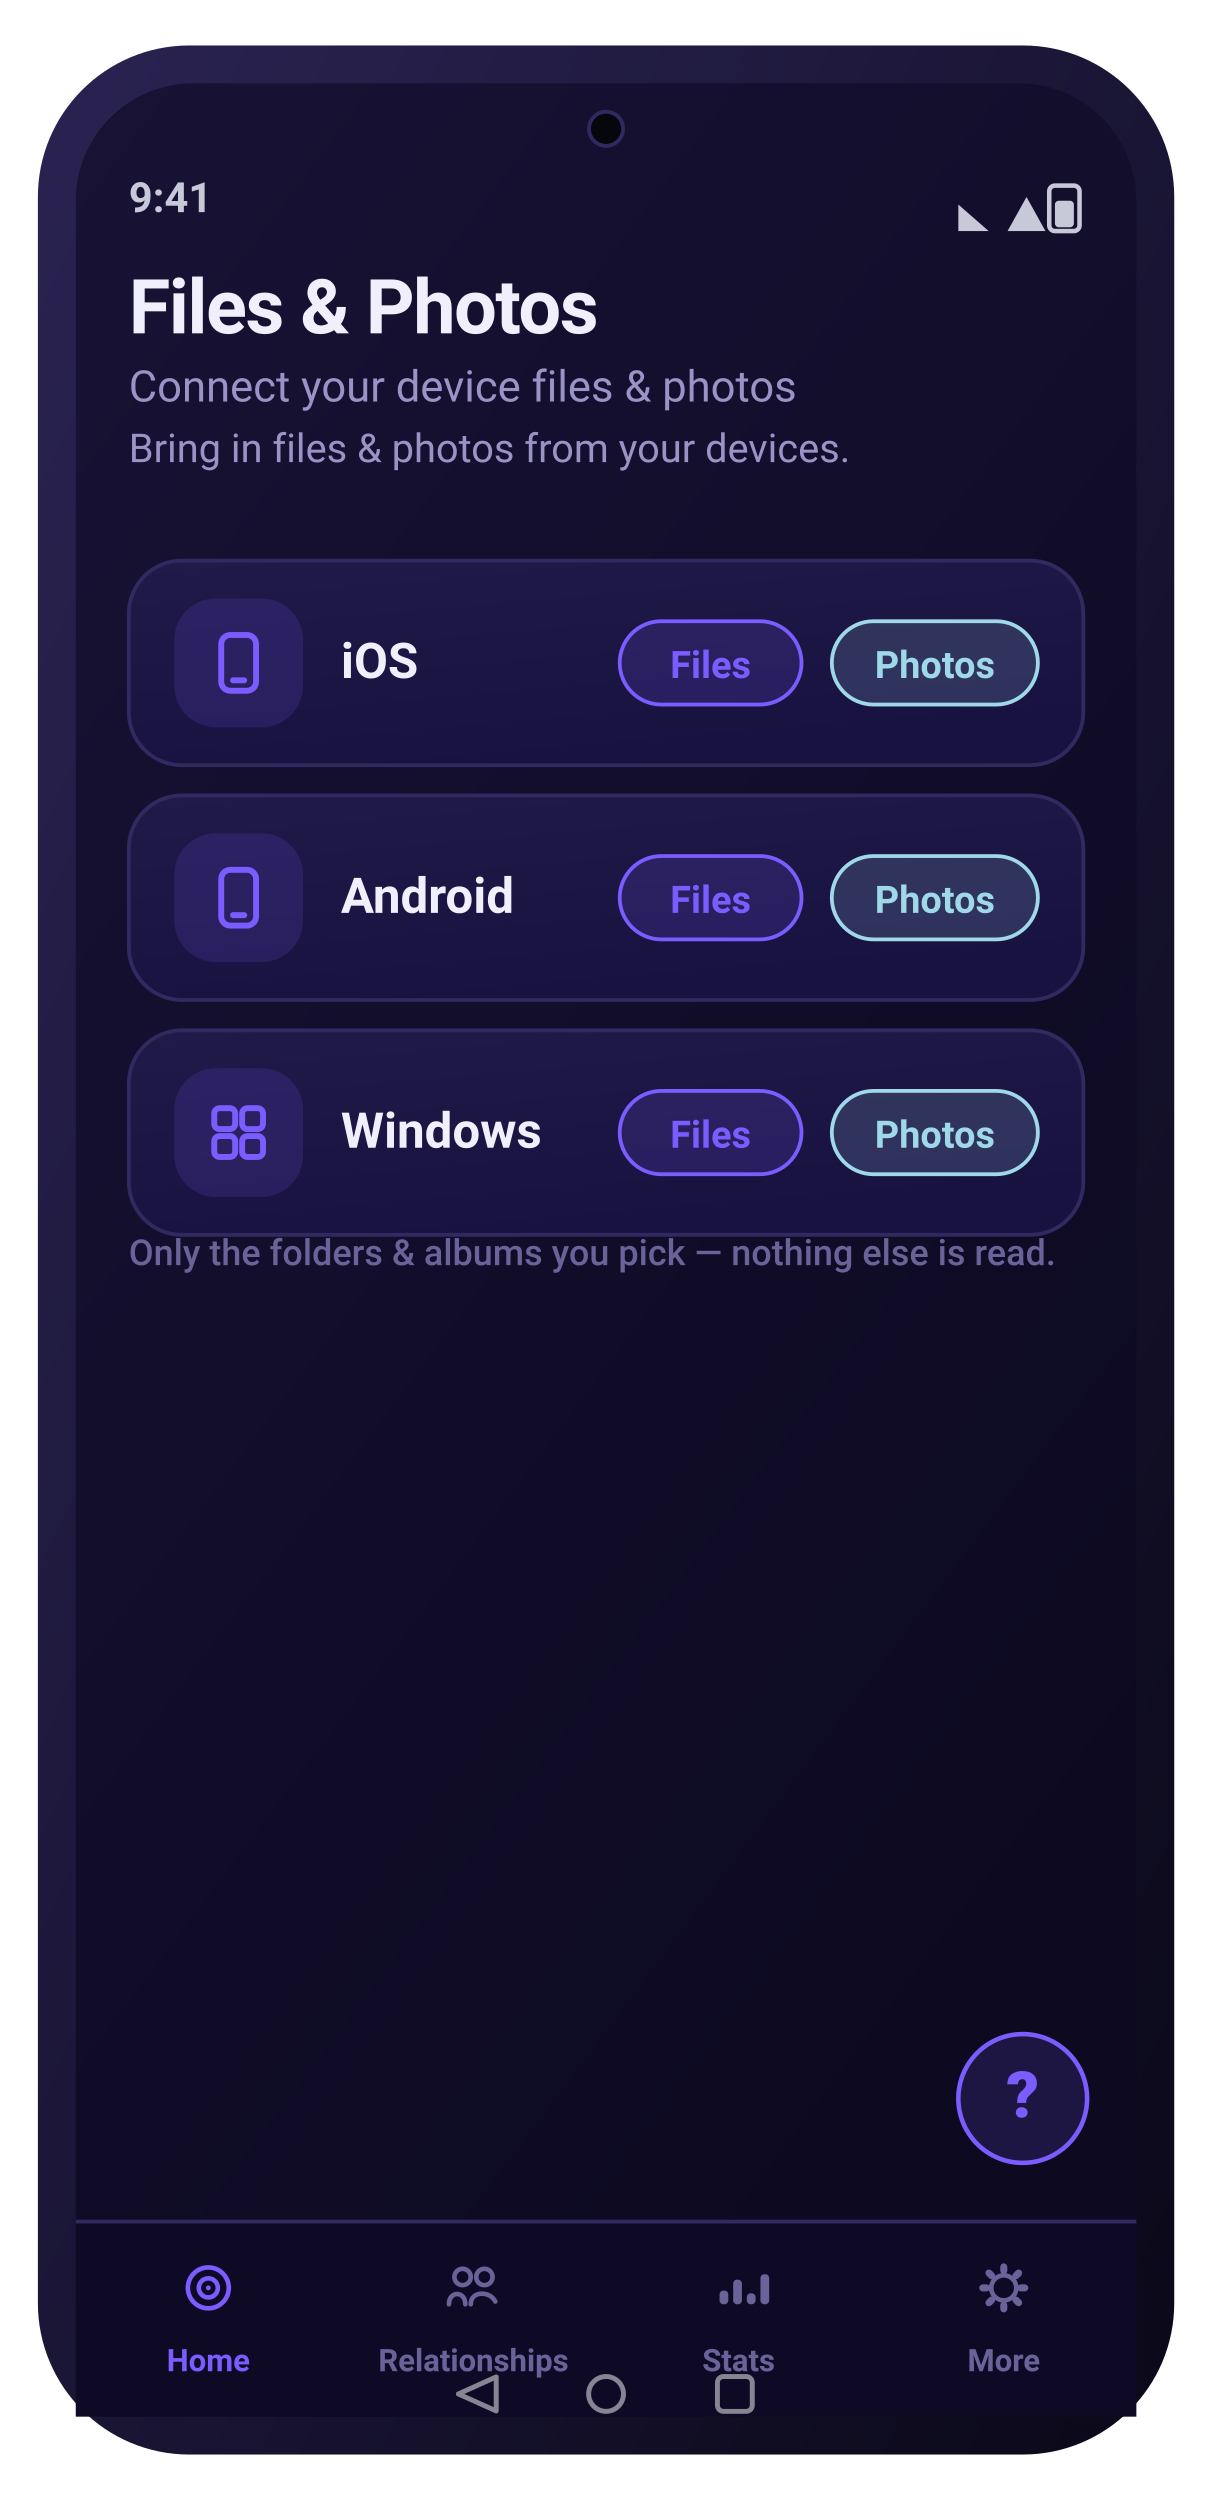
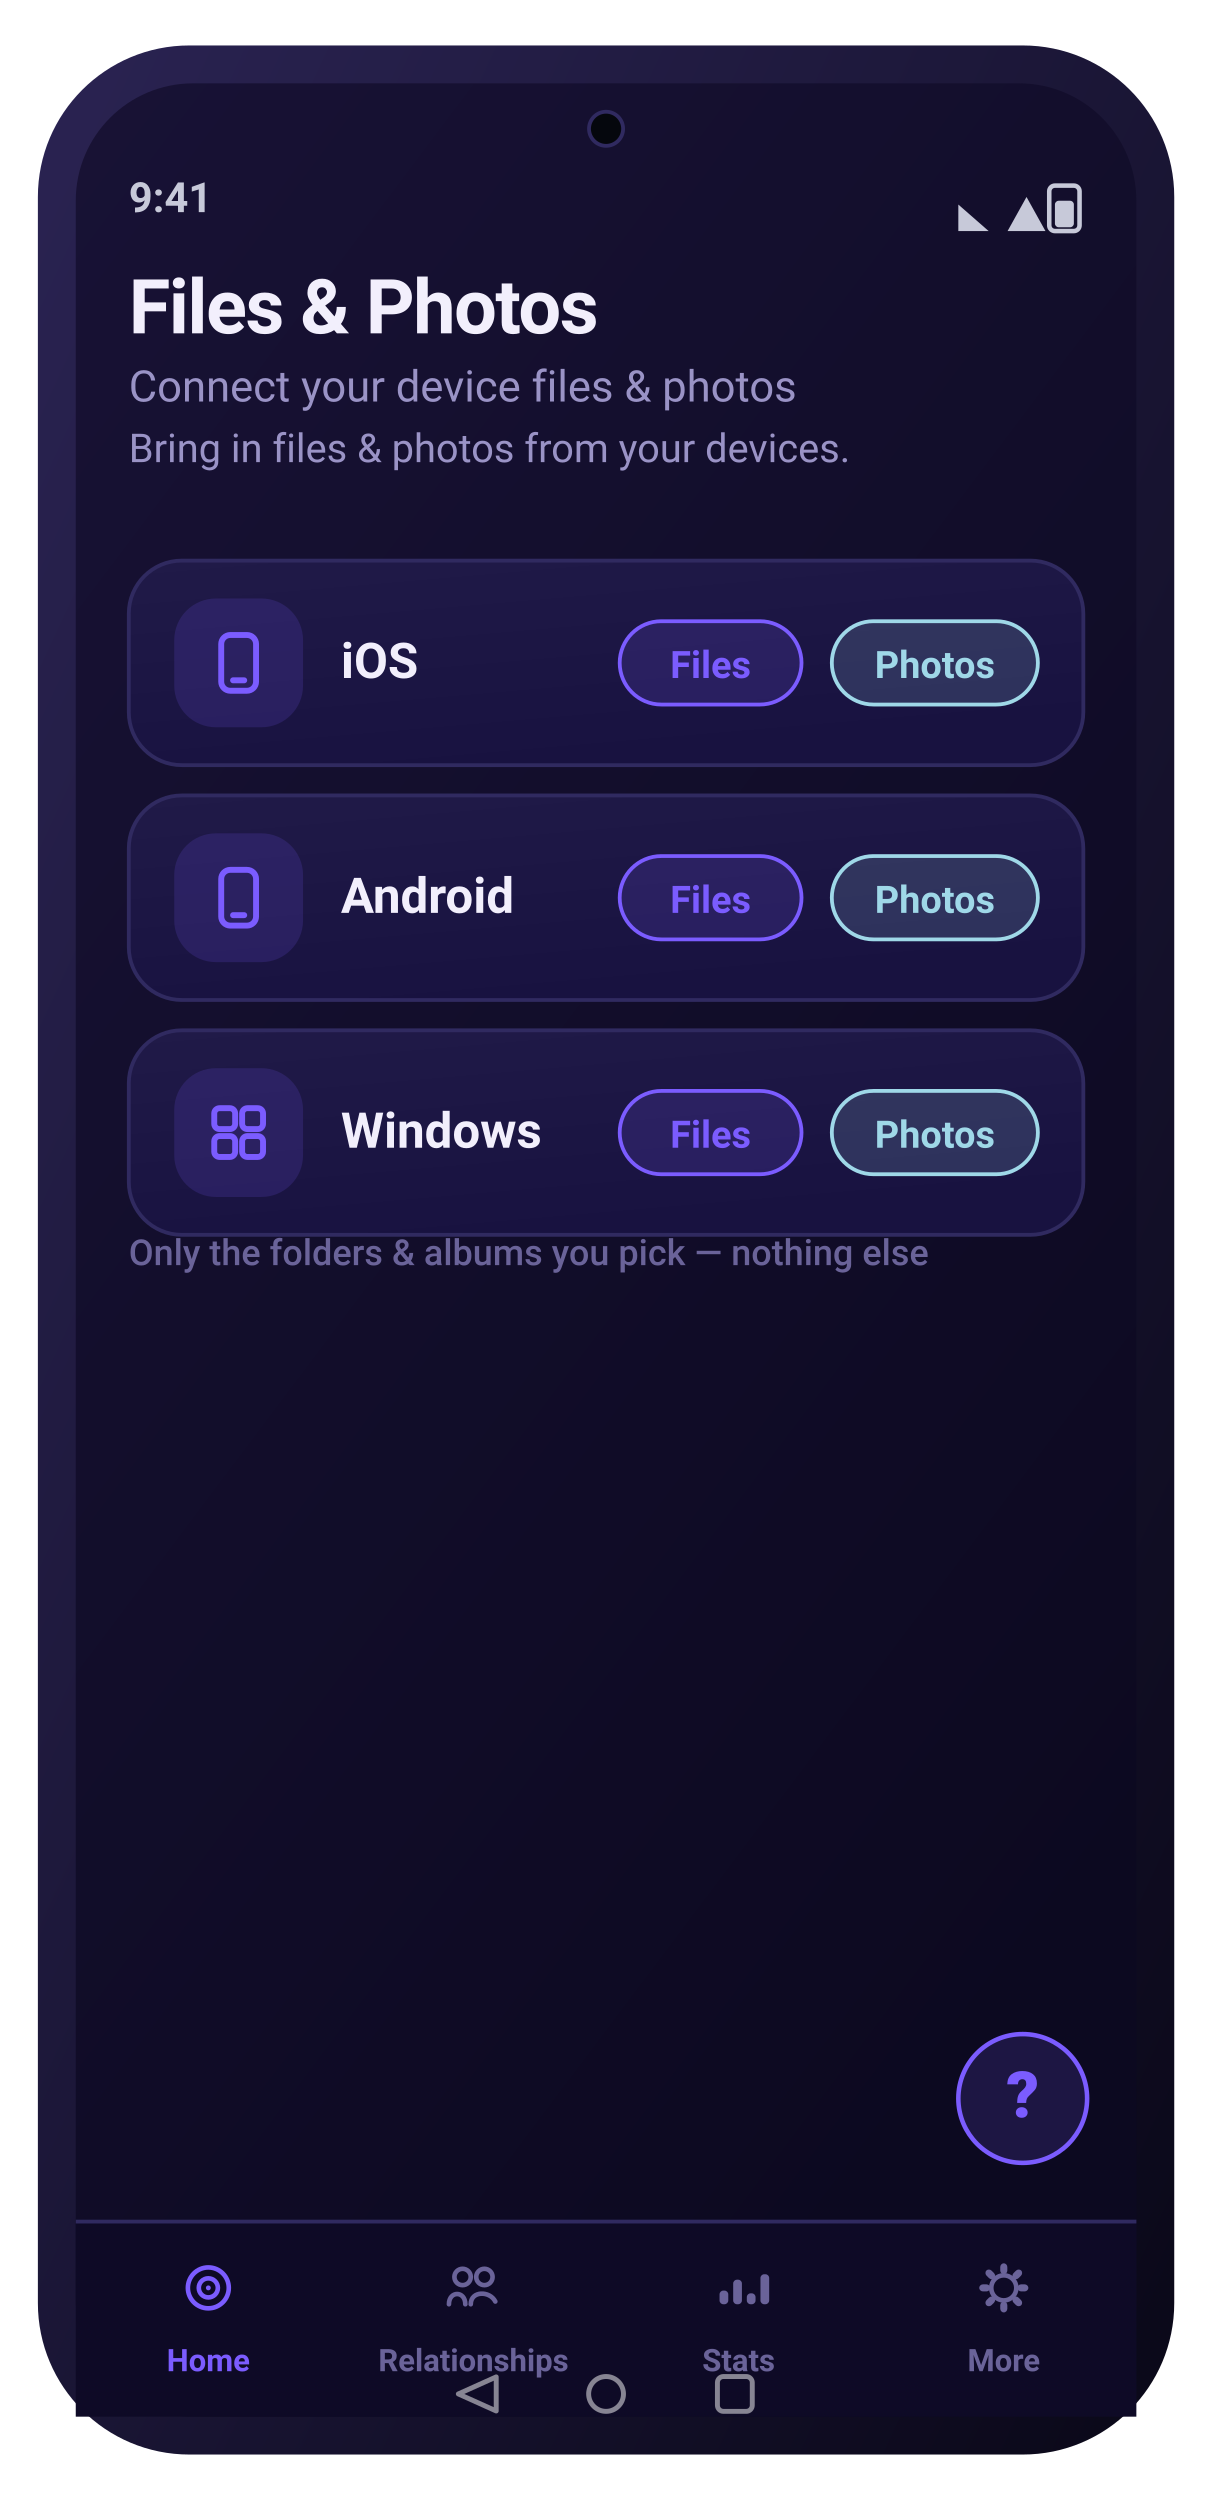
<svg xmlns="http://www.w3.org/2000/svg" width="320" height="660" viewBox="0 0 320 660" role="img" aria-label="Files &amp; Photos screen">
  <defs>
    <linearGradient id="gScr" x1="0" y1="0" x2="0.6" y2="1">
      <stop offset="0" stop-color="#181235" />
      <stop offset="1" stop-color="#0c0920" />
    </linearGradient>
    <linearGradient id="gFrame" x1="0" y1="0" x2="1" y2="1">
      <stop offset="0" stop-color="#2a2352" />
      <stop offset="1" stop-color="#0a0818" />
    </linearGradient>
    <linearGradient id="gCard" x1="0" y1="0" x2="0.4" y2="1">
      <stop offset="0" stop-color="#201a48" />
      <stop offset="1" stop-color="#181240" />
    </linearGradient>
    <linearGradient id="gBrand" x1="0" y1="0" x2="1" y2="0">
      <stop offset="0" stop-color="#7b5cff" />
      <stop offset="1" stop-color="#9d7bff" />
    </linearGradient>
    <linearGradient id="gAmber" x1="0" y1="0" x2="1" y2="0">
      <stop offset="0" stop-color="#ffb84d" />
      <stop offset="1" stop-color="#ffd27a" />
    </linearGradient>
    <linearGradient id="mV" x1="0" y1="0" x2="1" y2="0">
      <stop offset="0" stop-color="#7b5cff" />
      <stop offset="1" stop-color="#9d7bff" />
    </linearGradient>
    <linearGradient id="mA" x1="0" y1="0" x2="1" y2="0">
      <stop offset="0" stop-color="#ffb84d" />
      <stop offset="1" stop-color="#ff9f45" />
    </linearGradient>
    <linearGradient id="mG" x1="0" y1="0" x2="1" y2="0">
      <stop offset="0" stop-color="#5fb87a" />
      <stop offset="1" stop-color="#7bc47f" />
    </linearGradient>
    <linearGradient id="mC" x1="0" y1="0" x2="1" y2="0">
      <stop offset="0" stop-color="#6bb6d6" />
      <stop offset="1" stop-color="#9fd8e8" />
    </linearGradient>
    <radialGradient id="orb" cx="36%" cy="30%" r="78%">
      <stop offset="0" stop-color="#d9ccff" />
      <stop offset="38%" stop-color="#7b5cff" />
      <stop offset="78%" stop-color="#3f3bc0" />
      <stop offset="100%" stop-color="#140f34" />
    </radialGradient>
    <radialGradient id="glow" cx="50%" cy="50%" r="50%">
      <stop offset="0" stop-color="#7b5cff" stop-opacity="0.5" />
      <stop offset="1" stop-color="#7b5cff" stop-opacity="0" />
    </radialGradient>
  </defs>
  <rect x="10.0" y="12.0" width="300.0" height="636.0" rx="40" fill="url(#gFrame)" />
  <rect x="20.0" y="22.0" width="280.0" height="616.0" rx="31" fill="url(#gScr)" />
  <circle cx="160.0" cy="34" r="4.5" fill="#05070d" />
  <circle cx="160.0" cy="34" r="4.5" fill="none" stroke="#302a60" stroke-width="1" />
  <text x="34.0" y="56.0" font-family="-apple-system,BlinkMacSystemFont,'SF Pro Display','SF Pro Text','Segoe UI',Roboto,system-ui,sans-serif" font-size="11" font-weight="600" fill="#c7c9d9" text-anchor="start">9:41</text>
  <rect x="277.0" y="49.0" width="8.0" height="12.0" rx="1.5" fill="none" stroke="#c7c9d9" stroke-width="1.2" />
  <rect x="278.5" y="53.0" width="5.0" height="7.0" rx="1" fill="#c7c9d9" />
  <path d="M266 61 L271 52 L276 61 Z" fill="#c7c9d9" />
  <path d="M253 61 L253 54 L261 61 Z" fill="#c7c9d9" />
  <text x="34.0" y="88.0" font-family="-apple-system,BlinkMacSystemFont,'SF Pro Display','SF Pro Text','Segoe UI',Roboto,system-ui,sans-serif" font-size="20" font-weight="700" fill="#f2effc" text-anchor="start" letter-spacing="-0.4">Files &amp; Photos</text>
  <text x="34.0" y="106.0" font-family="-apple-system,BlinkMacSystemFont,'SF Pro Display','SF Pro Text','Segoe UI',Roboto,system-ui,sans-serif" font-size="11.5" font-weight="400" fill="#9a93c6" text-anchor="start">Connect your device files &amp; photos</text>
  <text x="34.0" y="122.0" font-family="-apple-system,BlinkMacSystemFont,'SF Pro Display','SF Pro Text','Segoe UI',Roboto,system-ui,sans-serif" font-size="10.5" font-weight="400" fill="#9a93c6" text-anchor="start">Bring in files &amp; photos from your devices.</text>
  <rect x="34.0" y="148.0" width="252.0" height="54.0" rx="14" fill="url(#gCard)" stroke="#302a60" stroke-width="1" />
  <rect x="46.0" y="158.0" width="34.0" height="34.0" rx="11" fill="rgba(123,92,255,0.16)" />
  <rect x="58.4" y="167.64" width="9.2" height="14.72" rx="2.4" fill="none" stroke="#7b5cff" stroke-width="1.56" stroke-linecap="round" stroke-linejoin="round" />
  <path d="M61.528 179.6 h2.944" fill="none" stroke="#7b5cff" stroke-width="1.56" stroke-linecap="round" stroke-linejoin="round" />
  <text x="90.0" y="179.0" font-family="-apple-system,BlinkMacSystemFont,'SF Pro Display','SF Pro Text','Segoe UI',Roboto,system-ui,sans-serif" font-size="13" font-weight="700" fill="#f2effc" text-anchor="start">iOS</text>
  <rect x="219.6" y="164.0" width="54.4" height="22.0" rx="11" fill="rgba(159,216,232,0.16)" stroke="#9fd8e8" stroke-width="1" />
  <text x="246.8" y="179.0" font-family="-apple-system,BlinkMacSystemFont,'SF Pro Display','SF Pro Text','Segoe UI',Roboto,system-ui,sans-serif" font-size="10" font-weight="700" fill="#9fd8e8" text-anchor="middle">Photos</text>
  <rect x="163.6" y="164.0" width="48.0" height="22.0" rx="11" fill="rgba(123,92,255,0.16)" stroke="#7b5cff" stroke-width="1" />
  <text x="187.6" y="179.0" font-family="-apple-system,BlinkMacSystemFont,'SF Pro Display','SF Pro Text','Segoe UI',Roboto,system-ui,sans-serif" font-size="10" font-weight="700" fill="#7b5cff" text-anchor="middle">Files</text>
  <rect x="34.0" y="210.0" width="252.0" height="54.0" rx="14" fill="url(#gCard)" stroke="#302a60" stroke-width="1" />
  <rect x="46.0" y="220.0" width="34.0" height="34.0" rx="11" fill="rgba(123,92,255,0.16)" />
  <rect x="58.4" y="229.64" width="9.2" height="14.72" rx="2.4" fill="none" stroke="#7b5cff" stroke-width="1.56" stroke-linecap="round" stroke-linejoin="round" />
  <path d="M61.528 241.6 h2.944" fill="none" stroke="#7b5cff" stroke-width="1.56" stroke-linecap="round" stroke-linejoin="round" />
  <text x="90.0" y="241.0" font-family="-apple-system,BlinkMacSystemFont,'SF Pro Display','SF Pro Text','Segoe UI',Roboto,system-ui,sans-serif" font-size="13" font-weight="700" fill="#f2effc" text-anchor="start">Android</text>
  <rect x="219.6" y="226.0" width="54.4" height="22.0" rx="11" fill="rgba(159,216,232,0.16)" stroke="#9fd8e8" stroke-width="1" />
  <text x="246.8" y="241.0" font-family="-apple-system,BlinkMacSystemFont,'SF Pro Display','SF Pro Text','Segoe UI',Roboto,system-ui,sans-serif" font-size="10" font-weight="700" fill="#9fd8e8" text-anchor="middle">Photos</text>
  <rect x="163.6" y="226.0" width="48.0" height="22.0" rx="11" fill="rgba(123,92,255,0.16)" stroke="#7b5cff" stroke-width="1" />
  <text x="187.6" y="241.0" font-family="-apple-system,BlinkMacSystemFont,'SF Pro Display','SF Pro Text','Segoe UI',Roboto,system-ui,sans-serif" font-size="10" font-weight="700" fill="#7b5cff" text-anchor="middle">Files</text>
  <rect x="34.0" y="272.0" width="252.0" height="54.0" rx="14" fill="url(#gCard)" stroke="#302a60" stroke-width="1" />
  <rect x="46.0" y="282.0" width="34.0" height="34.0" rx="11" fill="rgba(123,92,255,0.16)" />
  <rect x="56.56" y="292.56" width="5.52" height="5.52" rx="1.4" fill="none" stroke="#7b5cff" stroke-width="1.56" stroke-linecap="round" stroke-linejoin="round" />
  <rect x="63.92" y="292.56" width="5.52" height="5.52" rx="1.4" fill="none" stroke="#7b5cff" stroke-width="1.56" stroke-linecap="round" stroke-linejoin="round" />
  <rect x="56.56" y="299.92" width="5.52" height="5.52" rx="1.4" fill="none" stroke="#7b5cff" stroke-width="1.56" stroke-linecap="round" stroke-linejoin="round" />
  <rect x="63.92" y="299.92" width="5.52" height="5.52" rx="1.4" fill="none" stroke="#7b5cff" stroke-width="1.56" stroke-linecap="round" stroke-linejoin="round" />
  <text x="90.0" y="303.0" font-family="-apple-system,BlinkMacSystemFont,'SF Pro Display','SF Pro Text','Segoe UI',Roboto,system-ui,sans-serif" font-size="13" font-weight="700" fill="#f2effc" text-anchor="start">Windows</text>
  <rect x="219.6" y="288.0" width="54.4" height="22.0" rx="11" fill="rgba(159,216,232,0.16)" stroke="#9fd8e8" stroke-width="1" />
  <text x="246.8" y="303.0" font-family="-apple-system,BlinkMacSystemFont,'SF Pro Display','SF Pro Text','Segoe UI',Roboto,system-ui,sans-serif" font-size="10" font-weight="700" fill="#9fd8e8" text-anchor="middle">Photos</text>
  <rect x="163.6" y="288.0" width="48.0" height="22.0" rx="11" fill="rgba(123,92,255,0.16)" stroke="#7b5cff" stroke-width="1" />
  <text x="187.6" y="303.0" font-family="-apple-system,BlinkMacSystemFont,'SF Pro Display','SF Pro Text','Segoe UI',Roboto,system-ui,sans-serif" font-size="10" font-weight="700" fill="#7b5cff" text-anchor="middle">Files</text>
-   <text x="34.0" y="334.0" font-family="-apple-system,BlinkMacSystemFont,'SF Pro Display','SF Pro Text','Segoe UI',Roboto,system-ui,sans-serif" font-size="9.5" font-weight="500" fill="#6a6399" text-anchor="start">Only the folders &amp; albums you pick — nothing else is read.</text>
+   <text x="34.0" y="334.0" font-family="-apple-system,BlinkMacSystemFont,'SF Pro Display','SF Pro Text','Segoe UI',Roboto,system-ui,sans-serif" font-size="9.5" font-weight="500" fill="#6a6399" text-anchor="start">Only the folders &amp; albums you pick — nothing else</text>
  <rect x="20.0" y="586.0" width="280.0" height="52.0" rx="0" fill="#0e0a26" />
  <rect x="20" y="586" width="280" height="1" fill="#302a60" />
  <circle cx="55.0" cy="604" r="5.4" fill="none" stroke="#7b5cff" stroke-width="1.22" stroke-linecap="round" stroke-linejoin="round" />
  <circle cx="55.0" cy="604" r="2.52" fill="none" stroke="#7b5cff" stroke-width="1.22" stroke-linecap="round" stroke-linejoin="round" />
  <circle cx="55.0" cy="604" r="0.648" fill="#7b5cff" />
  <text x="55.0" y="626.0" font-family="-apple-system,BlinkMacSystemFont,'SF Pro Display','SF Pro Text','Segoe UI',Roboto,system-ui,sans-serif" font-size="8.2" font-weight="600" fill="#7b5cff" text-anchor="middle">Home</text>
  <circle cx="122.12" cy="601.12" r="2.16" fill="none" stroke="#6a6399" stroke-width="1.22" stroke-linecap="round" stroke-linejoin="round" />
  <circle cx="127.88" cy="601.12" r="2.16" fill="none" stroke="#6a6399" stroke-width="1.22" stroke-linecap="round" stroke-linejoin="round" />
  <path d="M118.52 608.32 c0 -3.6 4.32 -3.6 4.32 0 M124.28 608.32 c0 -3.6 5.04 -3.6 6.48 -0.72" fill="none" stroke="#6a6399" stroke-width="1.22" stroke-linecap="round" stroke-linejoin="round" />
  <text x="125.0" y="626.0" font-family="-apple-system,BlinkMacSystemFont,'SF Pro Display','SF Pro Text','Segoe UI',Roboto,system-ui,sans-serif" font-size="8.2" font-weight="600" fill="#6a6399" text-anchor="middle">Relationships</text>
  <rect x="189.96" y="604.72" width="2.304" height="3.6" rx="1" fill="#6a6399" />
  <rect x="193.56" y="601.84" width="2.304" height="6.48" rx="1" fill="#6a6399" />
  <rect x="197.16" y="605.44" width="2.304" height="2.88" rx="1" fill="#6a6399" />
  <rect x="200.76" y="600.4" width="2.304" height="7.92" rx="1" fill="#6a6399" />
  <text x="195.0" y="626.0" font-family="-apple-system,BlinkMacSystemFont,'SF Pro Display','SF Pro Text','Segoe UI',Roboto,system-ui,sans-serif" font-size="8.2" font-weight="600" fill="#6a6399" text-anchor="middle">Stats</text>
  <rect x="264.064" y="597.52" width="1.872" height="2.88" rx="1" transform="rotate(0 265.0 604)" fill="#6a6399" />
  <rect x="264.064" y="597.52" width="1.872" height="2.88" rx="1" transform="rotate(45 265.0 604)" fill="#6a6399" />
  <rect x="264.064" y="597.52" width="1.872" height="2.88" rx="1" transform="rotate(90 265.0 604)" fill="#6a6399" />
  <rect x="264.064" y="597.52" width="1.872" height="2.88" rx="1" transform="rotate(135 265.0 604)" fill="#6a6399" />
  <rect x="264.064" y="597.52" width="1.872" height="2.88" rx="1" transform="rotate(180 265.0 604)" fill="#6a6399" />
  <rect x="264.064" y="597.52" width="1.872" height="2.88" rx="1" transform="rotate(225 265.0 604)" fill="#6a6399" />
  <rect x="264.064" y="597.52" width="1.872" height="2.88" rx="1" transform="rotate(270 265.0 604)" fill="#6a6399" />
  <rect x="264.064" y="597.52" width="1.872" height="2.88" rx="1" transform="rotate(315 265.0 604)" fill="#6a6399" />
  <circle cx="265.0" cy="604" r="3.312" fill="none" stroke="#6a6399" stroke-width="1.22" stroke-linecap="round" stroke-linejoin="round" />
  <text x="265.0" y="626.0" font-family="-apple-system,BlinkMacSystemFont,'SF Pro Display','SF Pro Text','Segoe UI',Roboto,system-ui,sans-serif" font-size="8.2" font-weight="600" fill="#6a6399" text-anchor="middle">More</text>
  <circle cx="270" cy="554" r="17" fill="rgba(123,92,255,0.16)" stroke="#7b5cff" stroke-width="1.2" />
  <text x="270.0" y="559.0" font-family="-apple-system,BlinkMacSystemFont,'SF Pro Display','SF Pro Text','Segoe UI',Roboto,system-ui,sans-serif" font-size="17" font-weight="800" fill="#7b5cff" text-anchor="middle">?</text>
  <path d="M131.0 627.5 L121.0 632 L131.0 636.5 Z" fill="none" stroke="rgba(255,255,255,0.5)" stroke-width="1.3" stroke-linejoin="round" />
  <circle cx="160.0" cy="632" r="4.6" fill="none" stroke="rgba(255,255,255,0.5)" stroke-width="1.3" />
  <rect x="189.4" y="627.4" width="9.2" height="9.2" rx="1.6" fill="none" stroke="rgba(255,255,255,0.5)" stroke-width="1.3" />
</svg>
